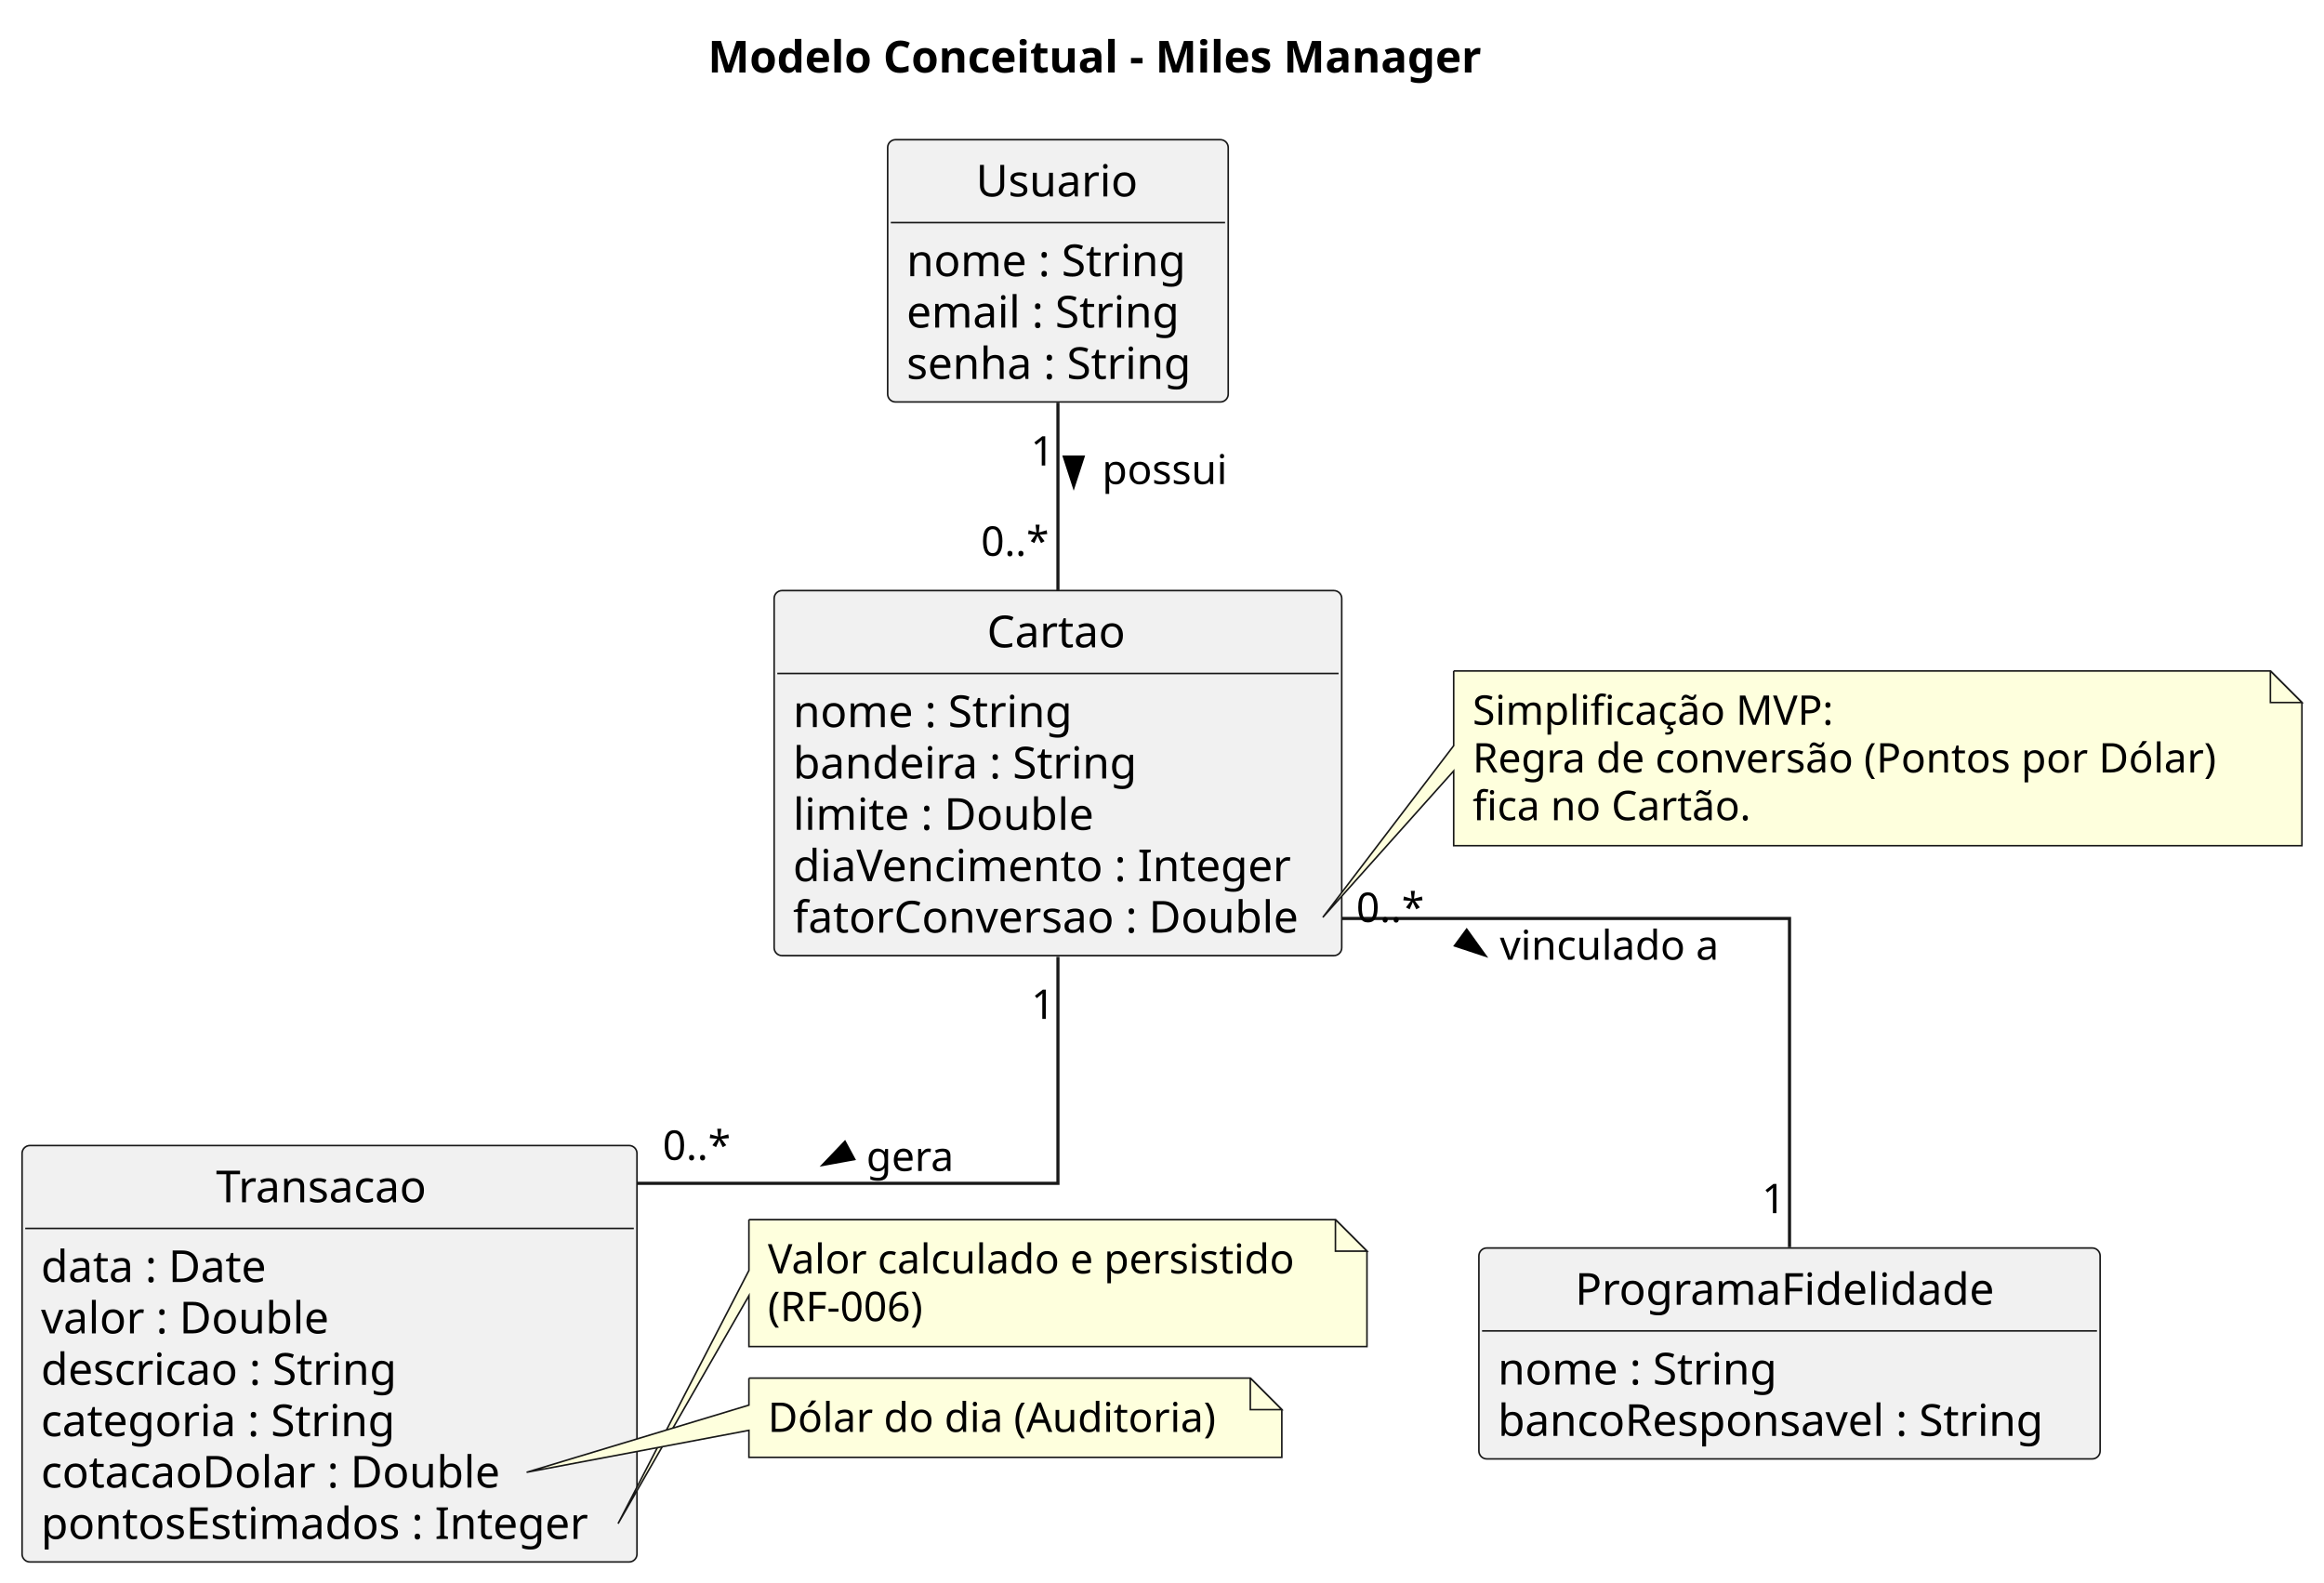
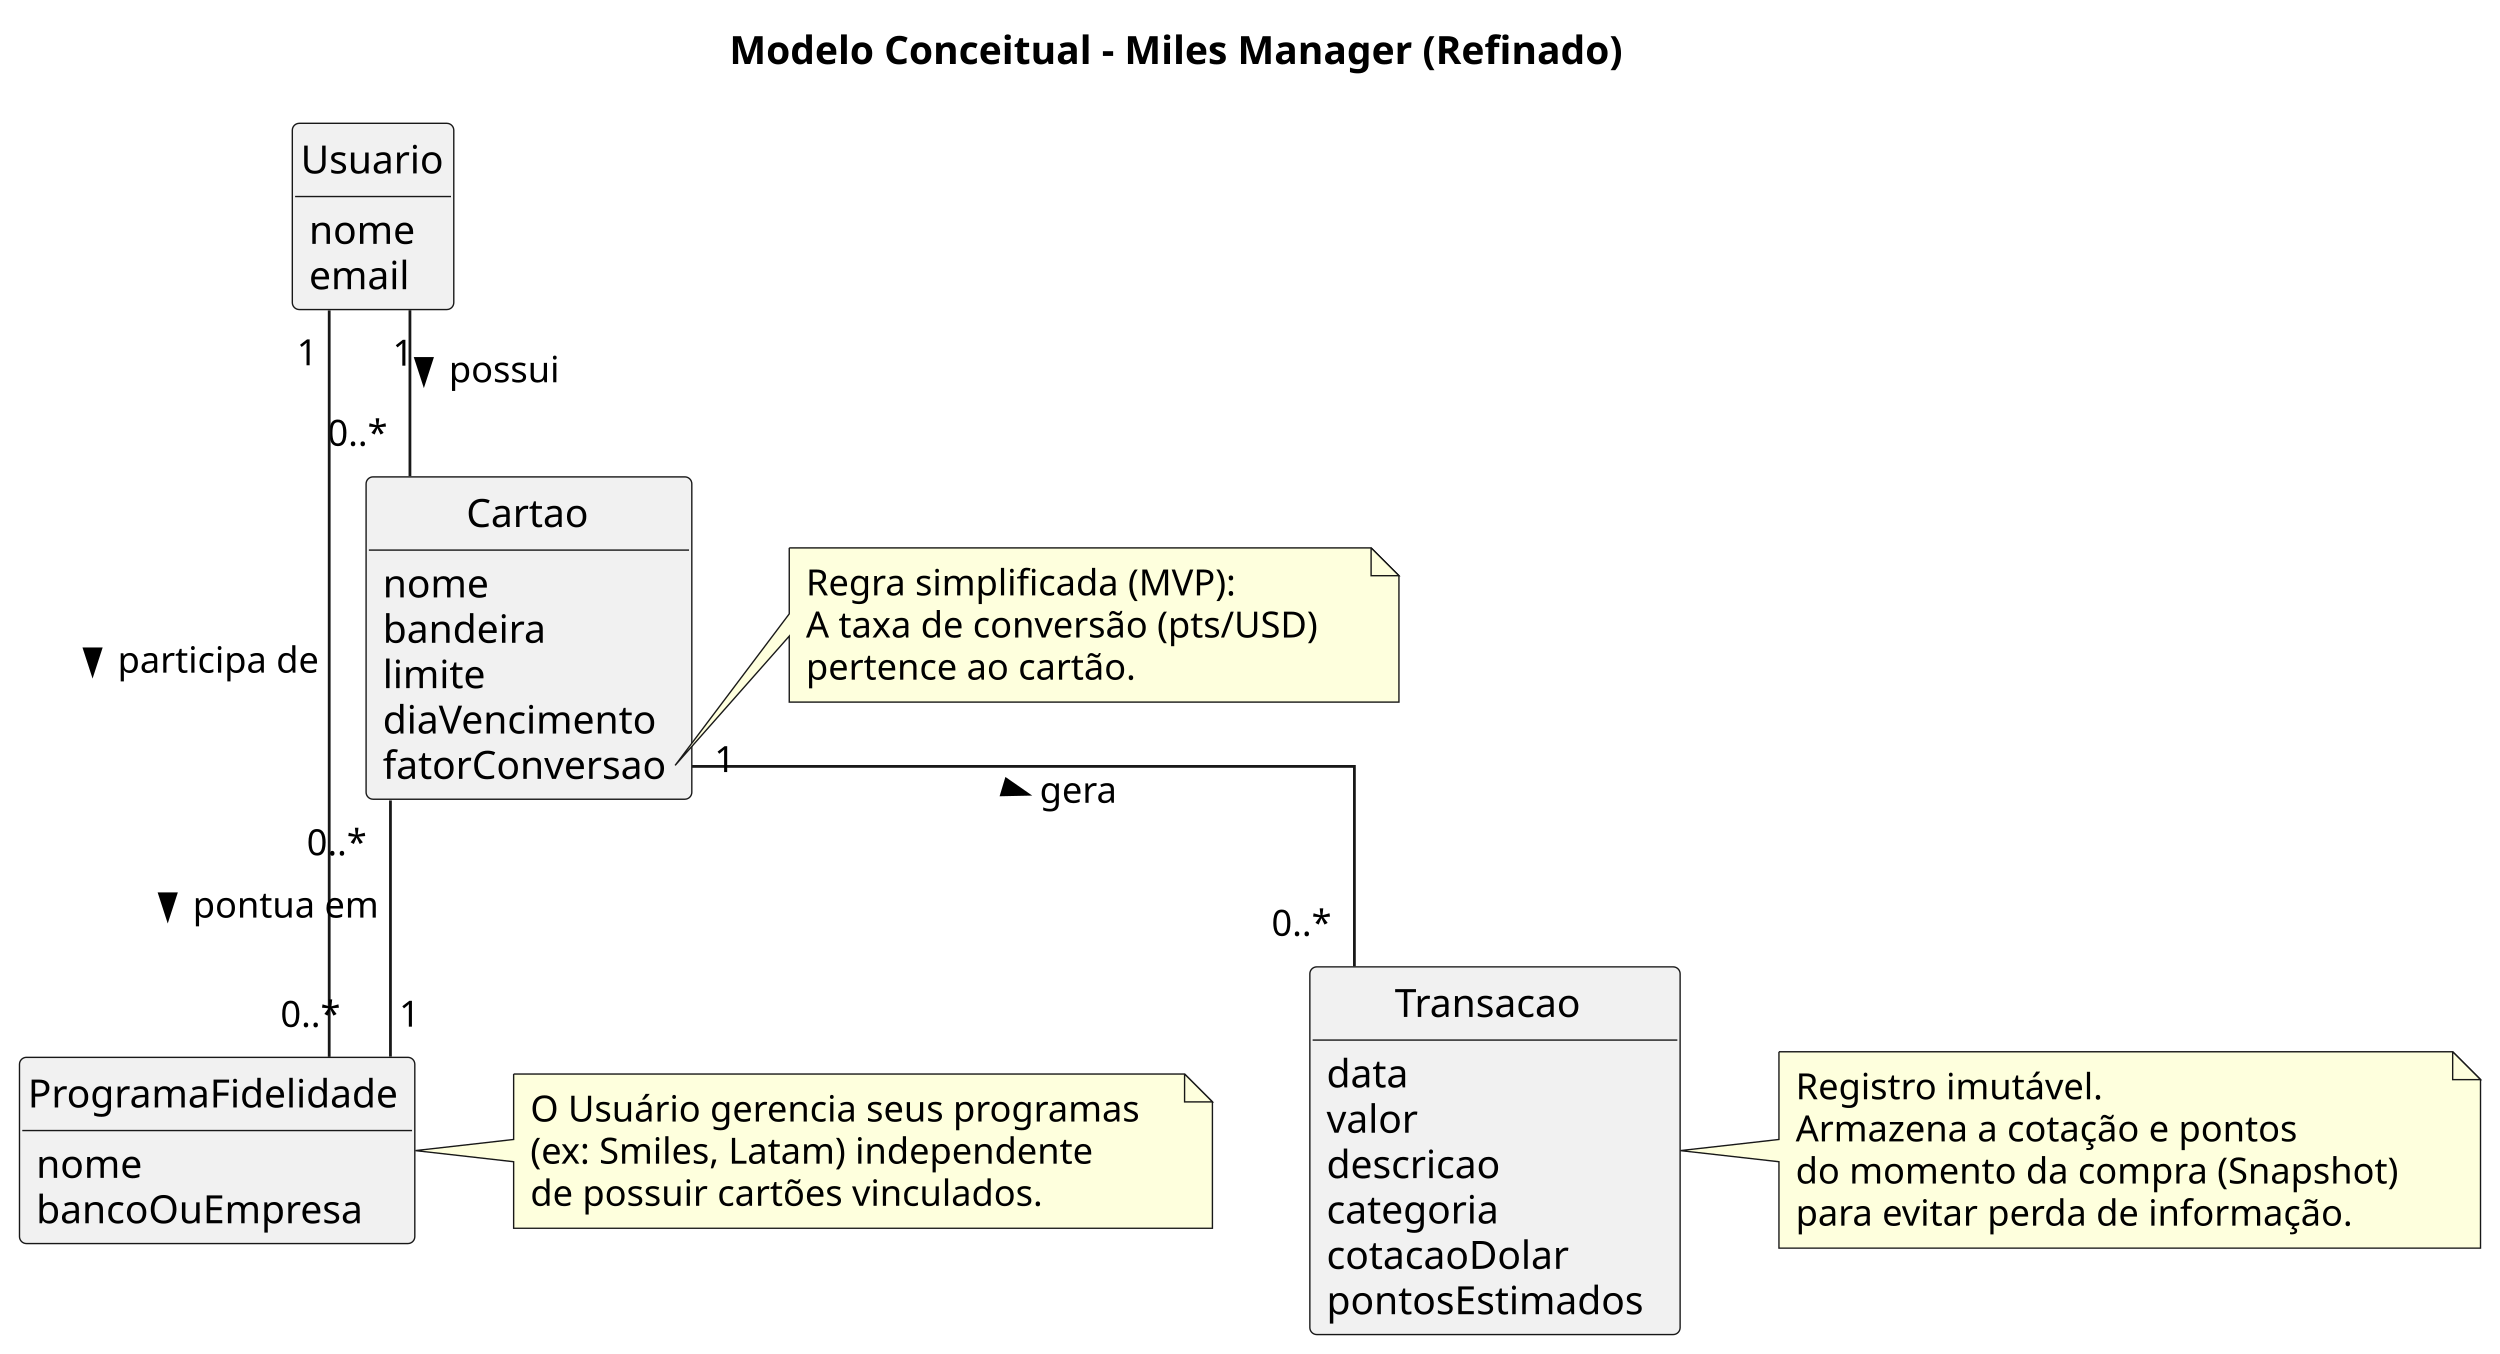
- <svg xmlns="http://www.w3.org/2000/svg" contentStyleType="text/css" height="502px" preserveAspectRatio="none" style="width:737px;height:502px;background:#FFFFFF;" version="1.1" viewBox="0 0 737 502" width="737px" zoomAndPan="magnify">
+ <svg xmlns="http://www.w3.org/2000/svg" contentStyleType="text/css" height="486px" preserveAspectRatio="none" style="width:898px;height:486px;background:#FFFFFF;" version="1.1" viewBox="0 0 898 486" width="898px" zoomAndPan="magnify">
  <defs />
  <g>
-     <rect fill="none" height="26.297" id="_title" style="stroke:none;stroke-width:1.0;" width="284" x="219.5" y="5" />
-     <text fill="#000000" font-family="sans-serif" font-size="14" font-weight="bold" lengthAdjust="spacing" textLength="274" x="224.5" y="22.995">Modelo Conceitual - Miles Manager</text>
+     <rect fill="none" height="26.297" id="_title" style="stroke:none;stroke-width:1.0;" width="370" x="257" y="5" />
+     <text fill="#000000" font-family="sans-serif" font-size="14" font-weight="bold" lengthAdjust="spacing" textLength="360" x="262" y="22.995">Modelo Conceitual - Miles Manager (Refinado)</text>
    <g id="elem_Usuario">
-       <rect codeLine="9" fill="#F1F1F1" height="83.188" id="Usuario" rx="2.5" ry="2.5" style="stroke:#181818;stroke-width:0.5;" width="108" x="281.5" y="44.297" />
-       <text fill="#000000" font-family="sans-serif" font-size="14" lengthAdjust="spacing" textLength="52" x="309.5" y="62.292">Usuario</text>
-       <line style="stroke:#181818;stroke-width:0.5;" x1="282.5" x2="388.5" y1="70.594" y2="70.594" />
-       <text fill="#000000" font-family="sans-serif" font-size="14" lengthAdjust="spacing" textLength="93" x="287.5" y="87.589">nome : String</text>
-       <text fill="#000000" font-family="sans-serif" font-size="14" lengthAdjust="spacing" textLength="89" x="287.5" y="103.886">email : String</text>
-       <text fill="#000000" font-family="sans-serif" font-size="14" lengthAdjust="spacing" textLength="96" x="287.5" y="120.183">senha : String</text>
+       <rect codeLine="10" fill="#F1F1F1" height="66.891" id="Usuario" rx="2.5" ry="2.5" style="stroke:#181818;stroke-width:0.5;" width="58" x="105" y="44.297" />
+       <text fill="#000000" font-family="sans-serif" font-size="14" lengthAdjust="spacing" textLength="52" x="108" y="62.292">Usuario</text>
+       <line style="stroke:#181818;stroke-width:0.5;" x1="106" x2="162" y1="70.594" y2="70.594" />
+       <text fill="#000000" font-family="sans-serif" font-size="14" lengthAdjust="spacing" textLength="40" x="111" y="87.589">nome</text>
+       <text fill="#000000" font-family="sans-serif" font-size="14" lengthAdjust="spacing" textLength="36" x="111" y="103.886">email</text>
+     </g>
+     <g id="elem_ProgramaFidelidade">
+       <rect codeLine="17" fill="#F1F1F1" height="66.891" id="ProgramaFidelidade" rx="2.5" ry="2.5" style="stroke:#181818;stroke-width:0.5;" width="142" x="7" y="379.797" />
+       <text fill="#000000" font-family="sans-serif" font-size="14" lengthAdjust="spacing" textLength="136" x="10" y="397.792">ProgramaFidelidade</text>
+       <line style="stroke:#181818;stroke-width:0.5;" x1="8" x2="148" y1="406.094" y2="406.094" />
+       <text fill="#000000" font-family="sans-serif" font-size="14" lengthAdjust="spacing" textLength="40" x="13" y="423.089">nome</text>
+       <text fill="#000000" font-family="sans-serif" font-size="14" lengthAdjust="spacing" textLength="124" x="13" y="439.386">bancoOuEmpresa</text>
    </g>
    <g id="elem_Cartao">
-       <rect codeLine="15" fill="#F1F1F1" height="115.781" id="Cartao" rx="2.5" ry="2.5" style="stroke:#181818;stroke-width:0.5;" width="180" x="245.5" y="187.297" />
-       <text fill="#000000" font-family="sans-serif" font-size="14" lengthAdjust="spacing" textLength="45" x="313" y="205.292">Cartao</text>
-       <line style="stroke:#181818;stroke-width:0.5;" x1="246.5" x2="424.5" y1="213.594" y2="213.594" />
-       <text fill="#000000" font-family="sans-serif" font-size="14" lengthAdjust="spacing" textLength="93" x="251.5" y="230.589">nome : String</text>
-       <text fill="#000000" font-family="sans-serif" font-size="14" lengthAdjust="spacing" textLength="113" x="251.5" y="246.886">bandeira : String</text>
-       <text fill="#000000" font-family="sans-serif" font-size="14" lengthAdjust="spacing" textLength="99" x="251.5" y="263.183">limite : Double</text>
-       <text fill="#000000" font-family="sans-serif" font-size="14" lengthAdjust="spacing" textLength="165" x="251.5" y="279.479">diaVencimento : Integer</text>
-       <text fill="#000000" font-family="sans-serif" font-size="14" lengthAdjust="spacing" textLength="168" x="251.5" y="295.776">fatorConversao : Double</text>
-     </g>
-     <g id="elem_ProgramaFidelidade">
-       <rect codeLine="23" fill="#F1F1F1" height="66.891" id="ProgramaFidelidade" rx="2.5" ry="2.5" style="stroke:#181818;stroke-width:0.5;" width="197" x="469" y="395.797" />
-       <text fill="#000000" font-family="sans-serif" font-size="14" lengthAdjust="spacing" textLength="136" x="499.5" y="413.792">ProgramaFidelidade</text>
-       <line style="stroke:#181818;stroke-width:0.5;" x1="470" x2="665" y1="422.094" y2="422.094" />
-       <text fill="#000000" font-family="sans-serif" font-size="14" lengthAdjust="spacing" textLength="93" x="475" y="439.089">nome : String</text>
-       <text fill="#000000" font-family="sans-serif" font-size="14" lengthAdjust="spacing" textLength="185" x="475" y="455.386">bancoResponsavel : String</text>
+       <rect codeLine="22" fill="#F1F1F1" height="115.781" id="Cartao" rx="2.5" ry="2.5" style="stroke:#181818;stroke-width:0.5;" width="117" x="131.5" y="171.297" />
+       <text fill="#000000" font-family="sans-serif" font-size="14" lengthAdjust="spacing" textLength="45" x="167.5" y="189.292">Cartao</text>
+       <line style="stroke:#181818;stroke-width:0.5;" x1="132.5" x2="247.5" y1="197.594" y2="197.594" />
+       <text fill="#000000" font-family="sans-serif" font-size="14" lengthAdjust="spacing" textLength="40" x="137.5" y="214.589">nome</text>
+       <text fill="#000000" font-family="sans-serif" font-size="14" lengthAdjust="spacing" textLength="60" x="137.5" y="230.886">bandeira</text>
+       <text fill="#000000" font-family="sans-serif" font-size="14" lengthAdjust="spacing" textLength="36" x="137.5" y="247.183">limite</text>
+       <text fill="#000000" font-family="sans-serif" font-size="14" lengthAdjust="spacing" textLength="103" x="137.5" y="263.479">diaVencimento</text>
+       <text fill="#000000" font-family="sans-serif" font-size="14" lengthAdjust="spacing" textLength="105" x="137.5" y="279.776">fatorConversao</text>
    </g>
    <g id="elem_Transacao">
-       <rect codeLine="28" fill="#F1F1F1" height="132.078" id="Transacao" rx="2.5" ry="2.5" style="stroke:#181818;stroke-width:0.5;" width="195" x="7" y="363.297" />
-       <text fill="#000000" font-family="sans-serif" font-size="14" lengthAdjust="spacing" textLength="72" x="68.5" y="381.292">Transacao</text>
-       <line style="stroke:#181818;stroke-width:0.5;" x1="8" x2="201" y1="389.594" y2="389.594" />
-       <text fill="#000000" font-family="sans-serif" font-size="14" lengthAdjust="spacing" textLength="76" x="13" y="406.589">data : Date</text>
-       <text fill="#000000" font-family="sans-serif" font-size="14" lengthAdjust="spacing" textLength="95" x="13" y="422.886">valor : Double</text>
-       <text fill="#000000" font-family="sans-serif" font-size="14" lengthAdjust="spacing" textLength="120" x="13" y="439.183">descricao : String</text>
-       <text fill="#000000" font-family="sans-serif" font-size="14" lengthAdjust="spacing" textLength="117" x="13" y="455.479">categoria : String</text>
-       <text fill="#000000" font-family="sans-serif" font-size="14" lengthAdjust="spacing" textLength="154" x="13" y="471.776">cotacaoDolar : Double</text>
-       <text fill="#000000" font-family="sans-serif" font-size="14" lengthAdjust="spacing" textLength="183" x="13" y="488.073">pontosEstimados : Integer</text>
+       <rect codeLine="30" fill="#F1F1F1" height="132.078" id="Transacao" rx="2.5" ry="2.5" style="stroke:#181818;stroke-width:0.5;" width="133" x="470.5" y="347.297" />
+       <text fill="#000000" font-family="sans-serif" font-size="14" lengthAdjust="spacing" textLength="72" x="501" y="365.292">Transacao</text>
+       <line style="stroke:#181818;stroke-width:0.5;" x1="471.5" x2="602.5" y1="373.594" y2="373.594" />
+       <text fill="#000000" font-family="sans-serif" font-size="14" lengthAdjust="spacing" textLength="30" x="476.5" y="390.589">data</text>
+       <text fill="#000000" font-family="sans-serif" font-size="14" lengthAdjust="spacing" textLength="32" x="476.5" y="406.886">valor</text>
+       <text fill="#000000" font-family="sans-serif" font-size="14" lengthAdjust="spacing" textLength="67" x="476.5" y="423.183">descricao</text>
+       <text fill="#000000" font-family="sans-serif" font-size="14" lengthAdjust="spacing" textLength="64" x="476.5" y="439.479">categoria</text>
+       <text fill="#000000" font-family="sans-serif" font-size="14" lengthAdjust="spacing" textLength="91" x="476.5" y="455.776">cotacaoDolar</text>
+       <text fill="#000000" font-family="sans-serif" font-size="14" lengthAdjust="spacing" textLength="121" x="476.5" y="472.073">pontosEstimados</text>
    </g>
-     <path d="M461,212.797 L461,236.496 L419.5,290.93 L461,244.496 L461,268.195 A0,0 0 0 0 461,268.195 L730,268.195 A0,0 0 0 0 730,268.195 L730,222.797 L720,212.797 L461,212.797 A0,0 0 0 0 461,212.797 " fill="#FEFFDD" style="stroke:#181818;stroke-width:0.5;" />
-     <path d="M720,212.797 L720,222.797 L730,222.797 L720,212.797 " fill="#FEFFDD" style="stroke:#181818;stroke-width:0.5;" />
-     <text fill="#000000" font-family="sans-serif" font-size="13" lengthAdjust="spacing" textLength="120" x="467" y="229.864">Simplificação MVP:</text>
-     <text fill="#000000" font-family="sans-serif" font-size="13" lengthAdjust="spacing" textLength="248" x="467" y="244.997">Regra de conversão (Pontos por Dólar)</text>
-     <text fill="#000000" font-family="sans-serif" font-size="13" lengthAdjust="spacing" textLength="93" x="467" y="260.129">fica no Cartão.</text>
-     <path d="M237.5,386.797 L237.5,402.93 L196,483.227 L237.5,410.93 L237.5,427.062 A0,0 0 0 0 237.5,427.062 L433.5,427.062 A0,0 0 0 0 433.5,427.062 L433.5,396.797 L423.5,386.797 L237.5,386.797 A0,0 0 0 0 237.5,386.797 " fill="#FEFFDD" style="stroke:#181818;stroke-width:0.5;" />
-     <path d="M423.5,386.797 L423.5,396.797 L433.5,396.797 L423.5,386.797 " fill="#FEFFDD" style="stroke:#181818;stroke-width:0.5;" />
-     <text fill="#000000" font-family="sans-serif" font-size="13" lengthAdjust="spacing" textLength="175" x="243.5" y="403.864">Valor calculado e persistido</text>
-     <text fill="#000000" font-family="sans-serif" font-size="13" lengthAdjust="spacing" textLength="54" x="243.5" y="418.997">(RF-006)</text>
-     <path d="M237.5,437.062 L237.5,445.629 L167,466.93 L237.5,453.629 L237.5,462.195 A0,0 0 0 0 237.5,462.195 L406.5,462.195 A0,0 0 0 0 406.5,462.195 L406.5,447.062 L396.5,437.062 L237.5,437.062 A0,0 0 0 0 237.5,437.062 " fill="#FEFFDD" style="stroke:#181818;stroke-width:0.5;" />
-     <path d="M396.5,437.062 L396.5,447.062 L406.5,447.062 L396.5,437.062 " fill="#FEFFDD" style="stroke:#181818;stroke-width:0.5;" />
-     <text fill="#000000" font-family="sans-serif" font-size="13" lengthAdjust="spacing" textLength="148" x="243.5" y="454.129">Dólar do dia (Auditoria)</text>
+     <g id="elem_GMN560">
+       <path d="M184.5,385.797 L184.5,409.297 L149.18,413.297 L184.5,417.297 L184.5,441.195 A0,0 0 0 0 184.5,441.195 L435.5,441.195 A0,0 0 0 0 435.5,441.195 L435.5,395.797 L425.5,385.797 L184.5,385.797 A0,0 0 0 0 184.5,385.797 " fill="#FEFFDD" style="stroke:#181818;stroke-width:0.5;" />
+       <path d="M425.5,385.797 L425.5,395.797 L435.5,395.797 L425.5,385.797 " fill="#FEFFDD" style="stroke:#181818;stroke-width:0.5;" />
+       <text fill="#000000" font-family="sans-serif" font-size="13" lengthAdjust="spacing" textLength="230" x="190.5" y="402.864">O Usuário gerencia seus programas</text>
+       <text fill="#000000" font-family="sans-serif" font-size="13" lengthAdjust="spacing" textLength="217" x="190.5" y="417.997">(ex: Smiles, Latam) independente</text>
+       <text fill="#000000" font-family="sans-serif" font-size="13" lengthAdjust="spacing" textLength="193" x="190.5" y="433.129">de possuir cartões vinculados.</text>
+     </g>
+     <g id="elem_GMN568">
+       <path d="M639,377.797 L639,409.297 L603.56,413.297 L639,417.297 L639,448.328 A0,0 0 0 0 639,448.328 L891,448.328 A0,0 0 0 0 891,448.328 L891,387.797 L881,377.797 L639,377.797 A0,0 0 0 0 639,377.797 " fill="#FEFFDD" style="stroke:#181818;stroke-width:0.5;" />
+       <path d="M881,377.797 L881,387.797 L891,387.797 L881,377.797 " fill="#FEFFDD" style="stroke:#181818;stroke-width:0.5;" />
+       <text fill="#000000" font-family="sans-serif" font-size="13" lengthAdjust="spacing" textLength="115" x="645" y="394.864">Registro imutável.</text>
+       <text fill="#000000" font-family="sans-serif" font-size="13" lengthAdjust="spacing" textLength="193" x="645" y="409.997">Armazena a cotação e pontos</text>
+       <text fill="#000000" font-family="sans-serif" font-size="13" lengthAdjust="spacing" textLength="231" x="645" y="425.129">do momento da compra (Snapshot)</text>
+       <text fill="#000000" font-family="sans-serif" font-size="13" lengthAdjust="spacing" textLength="210" x="645" y="440.262">para evitar perda de informação.</text>
+     </g>
+     <path d="M283.5,196.797 L283.5,220.496 L242.5,274.93 L283.5,228.496 L283.5,252.195 A0,0 0 0 0 283.5,252.195 L502.5,252.195 A0,0 0 0 0 502.5,252.195 L502.5,206.797 L492.5,196.797 L283.5,196.797 A0,0 0 0 0 283.5,196.797 " fill="#FEFFDD" style="stroke:#181818;stroke-width:0.5;" />
+     <path d="M492.5,196.797 L492.5,206.797 L502.5,206.797 L492.5,196.797 " fill="#FEFFDD" style="stroke:#181818;stroke-width:0.5;" />
+     <text fill="#000000" font-family="sans-serif" font-size="13" lengthAdjust="spacing" textLength="162" x="289.5" y="213.864">Regra simplificada (MVP):</text>
+     <text fill="#000000" font-family="sans-serif" font-size="13" lengthAdjust="spacing" textLength="198" x="289.5" y="228.997">A taxa de conversão (pts/USD)</text>
+     <text fill="#000000" font-family="sans-serif" font-size="13" lengthAdjust="spacing" textLength="126" x="289.5" y="244.129">pertence ao cartão.</text>
    <g id="link_Usuario_Cartao">
-       <path codeLine="40" d="M335.5,127.707 C335.5,145.887 335.5,167.487 335.5,187.177 " fill="none" id="Usuario-Cartao" style="stroke:#181818;stroke-width:1.0;" />
-       <polygon fill="#000000" points="340.5,154.013,343.439,144.968,337.561,144.968,340.5,154.013" style="stroke:#000000;stroke-width:1.0;" />
-       <text fill="#000000" font-family="sans-serif" font-size="13" lengthAdjust="spacing" textLength="41" x="349.5" y="153.514">possui</text>
-       <text fill="#000000" font-family="sans-serif" font-size="13" lengthAdjust="spacing" textLength="8" x="326.863" y="147.644">1</text>
-       <text fill="#000000" font-family="sans-serif" font-size="13" lengthAdjust="spacing" textLength="23" x="311.098" y="176.268">0..*</text>
+       <path codeLine="44" d="M147.25,111.417 C147.25,128.937 147.25,150.877 147.25,171.047 " fill="none" id="Usuario-Cartao" style="stroke:#181818;stroke-width:1.0;" />
+       <polygon fill="#000000" points="152.25,137.803,155.189,128.758,149.311,128.758,152.25,137.803" style="stroke:#000000;stroke-width:1.0;" />
+       <text fill="#000000" font-family="sans-serif" font-size="13" lengthAdjust="spacing" textLength="41" x="161.25" y="137.304">possui</text>
+       <text fill="#000000" font-family="sans-serif" font-size="13" lengthAdjust="spacing" textLength="8" x="141.013" y="131.345">1</text>
+       <text fill="#000000" font-family="sans-serif" font-size="13" lengthAdjust="spacing" textLength="23" x="117.638" y="160.122">0..*</text>
+     </g>
+     <g id="link_Usuario_ProgramaFidelidade">
+       <path codeLine="45" d="M118.25,111.507 C118.25,175.807 118.25,315.327 118.25,379.617 " fill="none" id="Usuario-ProgramaFidelidade" style="stroke:#181818;stroke-width:1.0;" />
+       <polygon fill="#000000" points="33.25,242.123,36.189,233.078,30.311,233.078,33.25,242.123" style="stroke:#000000;stroke-width:1.0;" />
+       <text fill="#000000" font-family="sans-serif" font-size="13" lengthAdjust="spacing" textLength="75" x="42.25" y="241.624">participa de</text>
+       <text fill="#000000" font-family="sans-serif" font-size="13" lengthAdjust="spacing" textLength="8" x="106.609" y="131.194">1</text>
+       <text fill="#000000" font-family="sans-serif" font-size="13" lengthAdjust="spacing" textLength="23" x="100.731" y="368.857">0..*</text>
    </g>
    <g id="link_Cartao_ProgramaFidelidade">
-       <path codeLine="43" d="M425.53,291.297 C490.74,291.297 567.5,291.297 567.5,291.297 C567.5,291.297 567.5,354.687 567.5,395.537 " fill="none" id="Cartao-ProgramaFidelidade" style="stroke:#181818;stroke-width:1.0;" />
-       <polygon fill="#000000" points="470.67,302.822,465.119,295.1,461.64,299.838,470.67,302.822" style="stroke:#000000;stroke-width:1.0;" />
-       <text fill="#000000" font-family="sans-serif" font-size="13" lengthAdjust="spacing" textLength="72" x="475.64" y="304.364">vinculado a</text>
-       <text fill="#000000" font-family="sans-serif" font-size="13" lengthAdjust="spacing" textLength="23" x="430.096" y="292.417">0..*</text>
-       <text fill="#000000" font-family="sans-serif" font-size="13" lengthAdjust="spacing" textLength="8" x="558.737" y="384.762">1</text>
+       <path codeLine="48" d="M140.25,287.517 C140.25,317.837 140.25,353.847 140.25,379.547 " fill="none" id="Cartao-ProgramaFidelidade" style="stroke:#181818;stroke-width:1.0;" />
+       <polygon fill="#000000" points="60.25,330.103,63.189,321.058,57.311,321.058,60.25,330.103" style="stroke:#000000;stroke-width:1.0;" />
+       <text fill="#000000" font-family="sans-serif" font-size="13" lengthAdjust="spacing" textLength="70" x="69.25" y="329.604">pontua em</text>
+       <text fill="#000000" font-family="sans-serif" font-size="13" lengthAdjust="spacing" textLength="23" x="110.168" y="307.203">0..*</text>
+       <text fill="#000000" font-family="sans-serif" font-size="13" lengthAdjust="spacing" textLength="8" x="143.354" y="368.774">1</text>
    </g>
    <g id="link_Cartao_Transacao">
-       <path codeLine="46" d="M335.5,303.457 C335.5,338.067 335.5,375.297 335.5,375.297 C335.5,375.297 265.18,375.297 202.13,375.297 " fill="none" id="Cartao-Transacao" style="stroke:#181818;stroke-width:1.0;" />
-       <polygon fill="#000000" points="261.338,369.234,270.695,367.532,267.908,362.358,261.338,369.234" style="stroke:#000000;stroke-width:1.0;" />
-       <text fill="#000000" font-family="sans-serif" font-size="13" lengthAdjust="spacing" textLength="29" x="274.74" y="371.364">gera</text>
-       <text fill="#000000" font-family="sans-serif" font-size="13" lengthAdjust="spacing" textLength="8" x="327.038" y="323.136">1</text>
-       <text fill="#000000" font-family="sans-serif" font-size="13" lengthAdjust="spacing" textLength="23" x="210.144" y="367.849">0..*</text>
+       <path codeLine="51" d="M248.58,275.297 C334.99,275.297 486.5,275.297 486.5,275.297 C486.5,275.297 486.5,311.707 486.5,347.127 " fill="none" id="Cartao-Transacao" style="stroke:#181818;stroke-width:1.0;" />
+       <polygon fill="#000000" points="369.237,285.308,361.427,279.881,359.728,285.508,369.237,285.308" style="stroke:#000000;stroke-width:1.0;" />
+       <text fill="#000000" font-family="sans-serif" font-size="13" lengthAdjust="spacing" textLength="29" x="373.45" y="288.364">gera</text>
+       <text fill="#000000" font-family="sans-serif" font-size="13" lengthAdjust="spacing" textLength="8" x="256.598" y="277.319">1</text>
+       <text fill="#000000" font-family="sans-serif" font-size="13" lengthAdjust="spacing" textLength="23" x="456.719" y="336.139">0..*</text>
    </g>
  </g>
</svg>
